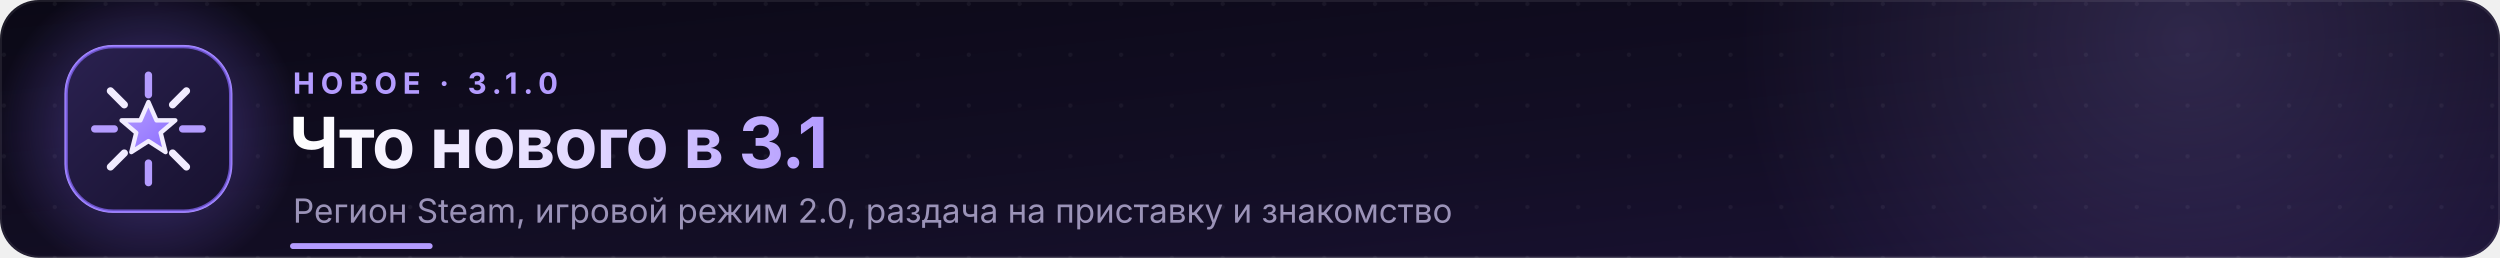
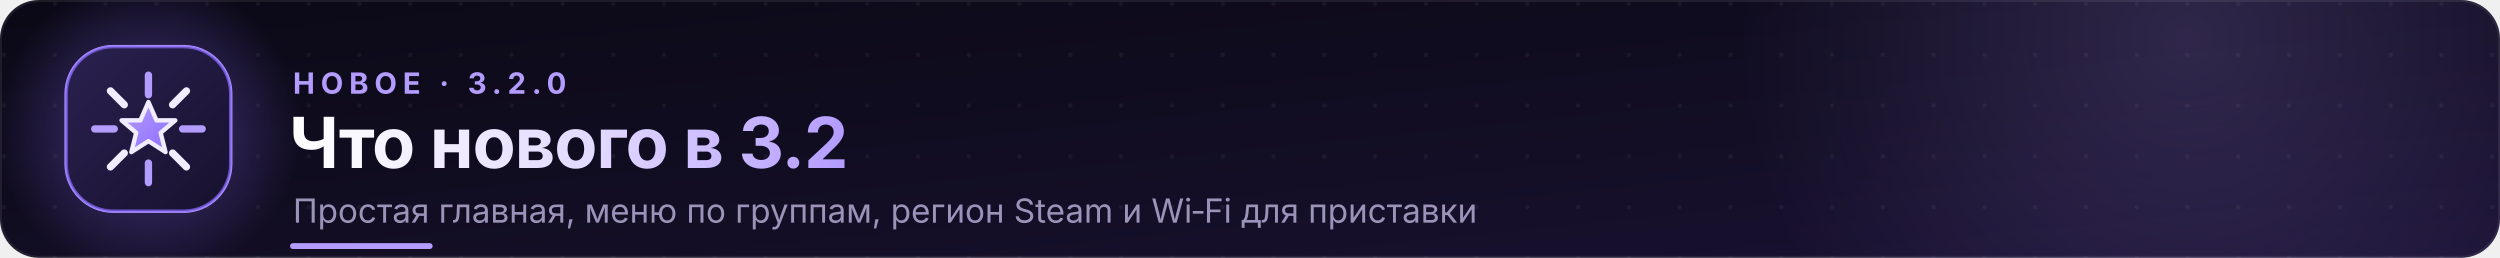
<svg xmlns="http://www.w3.org/2000/svg" width="1280" height="132" viewBox="0 0 1280 132" role="img" aria-label="Что нового в 3.1">
  <defs>
    <linearGradient id="bg" x1="0" y1="0" x2="1" y2="1">
      <stop offset="0" stop-color="#0B0916" />
      <stop offset=".6" stop-color="#130E25" />
      <stop offset="1" stop-color="#1A1234" />
    </linearGradient>
    <linearGradient id="tile" x1="0" y1="0" x2="1" y2="1">
      <stop offset="0" stop-color="#2A2150" />
      <stop offset="1" stop-color="#17112E" />
    </linearGradient>
    <linearGradient id="tt" x1="0" y1="0" x2="1" y2="0">
      <stop offset="0" stop-color="#FFFFFF" />
      <stop offset=".55" stop-color="#E2D9FF" />
      <stop offset="1" stop-color="#B49CFF" />
    </linearGradient>
    <linearGradient id="ln" x1="0" y1="0" x2="1" y2="0">
      <stop offset="0" stop-color="#8B6CFF" stop-opacity=".9" />
      <stop offset=".6" stop-color="#8B6CFF" stop-opacity=".25" />
      <stop offset="1" stop-color="#8B6CFF" stop-opacity="0" />
    </linearGradient>
    <radialGradient id="gl" cx=".5" cy=".5" r=".5">
      <stop offset="0" stop-color="#8B6CFF" stop-opacity=".45" />
      <stop offset="1" stop-color="#8B6CFF" stop-opacity="0" />
    </radialGradient>
    <radialGradient id="gl2" cx=".5" cy=".5" r=".5">
      <stop offset="0" stop-color="#B49CFF" stop-opacity=".18" />
      <stop offset="1" stop-color="#B49CFF" stop-opacity="0" />
    </radialGradient>
    <linearGradient id="ig" x1="0" y1="0" x2="1" y2="1">
      <stop offset="0" stop-color="#B49CFF" />
      <stop offset="1" stop-color="#8B6CFF" />
    </linearGradient>
    <pattern id="dots" width="26" height="26" patternUnits="userSpaceOnUse">
      <circle cx="2" cy="2" r="1.1" fill="#FFFFFF" fill-opacity=".05" />
    </pattern>
    <clipPath id="c">
      <rect width="1280" height="132" rx="20" />
    </clipPath>
    <style>
.in{animation:in 1s cubic-bezier(.2,.8,.2,1) both} .in2{animation:in 1s cubic-bezier(.2,.8,.2,1) .15s both} .in3{animation:in 1s cubic-bezier(.2,.8,.2,1) .3s both}
.ring{animation:ring 2.8s ease-out infinite;transform-box:fill-box;transform-origin:center}
.drift{animation:drift 12s ease-in-out infinite alternate}
.dots{animation:dots 20s linear infinite}
.pk{stroke-dasharray:70 1200;animation:pk 4.5s cubic-bezier(.5,0,.5,1) infinite}
@keyframes in{from{opacity:0;transform:translateX(-14px)}to{opacity:1;transform:translateX(0)}}
@keyframes ring{0%{opacity:.7;transform:scale(1)}100%{opacity:0;transform:scale(1.35)}}
@keyframes drift{from{transform:translateX(-60px)}to{transform:translateX(40px)}}
@keyframes dots{from{transform:translate(0,0)}to{transform:translate(26px,26px)}}
@keyframes pk{from{stroke-dashoffset:70}to{stroke-dashoffset:-1200}}

.ib-spin{animation:ibspin 9s linear infinite;transform-box:fill-box;transform-origin:center}
.ib-spin-slow{animation:ibspin 14s linear infinite;transform-box:fill-box;transform-origin:center}
.ib-pulse{animation:ibpulse 2.4s ease-in-out infinite;transform-box:fill-box;transform-origin:center}
.ib-spark{animation:ibtw 1.8s ease-in-out infinite}
.ib-tw1{animation:ibtw 2.6s ease-in-out infinite;transform-box:fill-box;transform-origin:center}
.ib-tw2{animation:ibtw 2.6s ease-in-out infinite .8s;transform-box:fill-box;transform-origin:center}
.ib-tw3{animation:ibtw 2.6s ease-in-out infinite 1.6s;transform-box:fill-box;transform-origin:center}
.ib-needle{animation:ibneedle 4s ease-in-out infinite;transform-origin:0 0}
.ib-draw{stroke-dasharray:40;animation:ibdraw 3s ease-in-out infinite}
.ib-k1{animation:ibk 3.2s ease-in-out infinite}
.ib-k2{animation:ibk 3.2s ease-in-out infinite -1.1s}
.ib-k3{animation:ibk 3.2s ease-in-out infinite -2.2s}
.ib-rock{animation:ibrock 3s ease-in-out infinite;transform-origin:0 0}
.ib-blink{animation:ibblink 4s ease-in-out infinite;transform-box:fill-box;transform-origin:center}
.ib-slash{stroke-dasharray:60;animation:ibdraw 4s ease-in-out infinite}
.ib-float{animation:ibfloat 3.4s ease-in-out infinite}
.ib-orbit{animation:iborbit 3s linear infinite}
.ib-bob{animation:ibfloat 2.8s ease-in-out infinite}
.ib-fly{animation:ibfly 3s ease-in-out infinite}
.ib-trail{animation:ibtw 1.5s ease-in-out infinite}
.ib-shackle{animation:ibshackle 3s ease-in-out infinite}
.ib-trace{stroke-dasharray:36;animation:ibdraw 2.6s linear infinite}
.ib-globe{animation:ibglobe 4s ease-in-out infinite;transform-box:fill-box;transform-origin:center}
@keyframes ibspin{to{transform:rotate(360deg)}}
@keyframes ibpulse{0%,100%{transform:scale(1)}50%{transform:scale(1.12)}}
@keyframes ibtw{0%,100%{opacity:.25}50%{opacity:1}}
@keyframes ibneedle{0%,100%{transform:rotate(-25deg)}50%{transform:rotate(35deg)}}
@keyframes ibdraw{0%{stroke-dashoffset:40}35%,100%{stroke-dashoffset:0}}
@keyframes ibk{0%,100%{transform:translateX(-12px)}50%{transform:translateX(12px)}}
@keyframes ibrock{0%,100%{transform:rotate(0)}50%{transform:rotate(-14deg)}}
@keyframes ibblink{0%,44%,52%,100%{transform:scaleY(1)}48%{transform:scaleY(.1)}}
@keyframes ibfloat{0%,100%{transform:translateY(2px)}50%{transform:translateY(-3px)}}
@keyframes iborbit{to{stroke-dashoffset:-132}}
@keyframes ibfly{0%,100%{transform:translate(0,0)}50%{transform:translate(3px,-4px)}}
@keyframes ibshackle{0%,100%{transform:translateY(0)}50%{transform:translateY(-4px)}}
@keyframes ibglobe{0%,100%{transform:scaleX(1)}50%{transform:scaleX(.25)}}

</style>
  </defs>
  <g clip-path="url(#c)">
    <rect width="1280" height="132" fill="url(#bg)" />
    <g class="dots">
      <rect x="-26" y="-26" width="1332" height="184" fill="url(#dots)" />
    </g>
    <g class="drift">
      <circle cx="1120" cy="20" r="230" fill="url(#gl2)" />
    </g>
    <circle cx="76" cy="66" r="78" fill="url(#gl)" />
    <rect class="ring" x="34" y="24" width="84" height="84" rx="24" fill="none" stroke="#B49CFF" stroke-width="2" />
    <rect x="34" y="24" width="84" height="84" rx="24" fill="url(#tile)" stroke="#8B6CFF" stroke-opacity=".7" stroke-width="1.5" />
    <g transform="translate(76 66) scale(1.25)">
      <g class="ib-spin-slow">
        <path d="M0 -14 V-22" transform="rotate(0)" stroke="#B49CFF" stroke-width="3" stroke-linecap="round" />
        <path d="M0 -14 V-22" transform="rotate(45)" stroke="#F1ECFF" stroke-width="3" stroke-linecap="round" />
        <path d="M0 -14 V-22" transform="rotate(90)" stroke="#B49CFF" stroke-width="3" stroke-linecap="round" />
        <path d="M0 -14 V-22" transform="rotate(135)" stroke="#F1ECFF" stroke-width="3" stroke-linecap="round" />
        <path d="M0 -14 V-22" transform="rotate(180)" stroke="#B49CFF" stroke-width="3" stroke-linecap="round" />
        <path d="M0 -14 V-22" transform="rotate(225)" stroke="#F1ECFF" stroke-width="3" stroke-linecap="round" />
        <path d="M0 -14 V-22" transform="rotate(270)" stroke="#B49CFF" stroke-width="3" stroke-linecap="round" />
        <path d="M0 -14 V-22" transform="rotate(315)" stroke="#F1ECFF" stroke-width="3" stroke-linecap="round" />
      </g>
      <g class="ib-pulse">
        <path d="M0 -11 L3.3 -3.5 L11 -3.5 L5 1.6 L7 9.5 L0 5 L-7 9.5 L-5 1.6 L-11 -3.5 L-3.3 -3.5 Z" fill="url(#ig)" stroke="#F1ECFF" stroke-width="1.8" stroke-linejoin="round" />
      </g>
    </g>
    <g font-family="Segoe UI, Inter, Helvetica, Arial, sans-serif">
-       <text class="in" x="150" y="48" font-size="15" font-weight="700" letter-spacing="3" fill="#B49CFF">НОВОЕ · 3.1.0</text>
-       <text class="in2" x="148" y="86" font-size="36" font-weight="700" fill="url(#tt)" letter-spacing="-.5">Что нового в 3.1</text>
-       <text class="in3" x="150" y="114" font-size="17" fill="#9B93B8">Регион Steam, игровой режим 2.0, раздача на приставку и знакомство</text>
+       <text class="in" x="150" y="48" font-size="15" font-weight="700" letter-spacing="3" fill="#B49CFF">НОВОЕ · 3.2.0</text>
+       <text class="in2" x="148" y="86" font-size="36" font-weight="700" fill="url(#tt)" letter-spacing="-.5">Что нового в 3.2</text>
+       <text class="in3" x="150" y="114" font-size="17" fill="#9B93B8">Простая главная, меню по группам, регион Steam и Wi‑Fi для приставки</text>
    </g>
    <path d="M150 126 H1250" stroke="url(#ln)" stroke-width="1.5" />
    <path class="pk" d="M150 126 H1250" stroke="#B49CFF" stroke-width="3" stroke-linecap="round" fill="none" />
  </g>
  <rect x=".5" y=".5" width="1279" height="131" rx="20" fill="none" stroke="#FFFFFF" stroke-opacity=".08" />
</svg>
